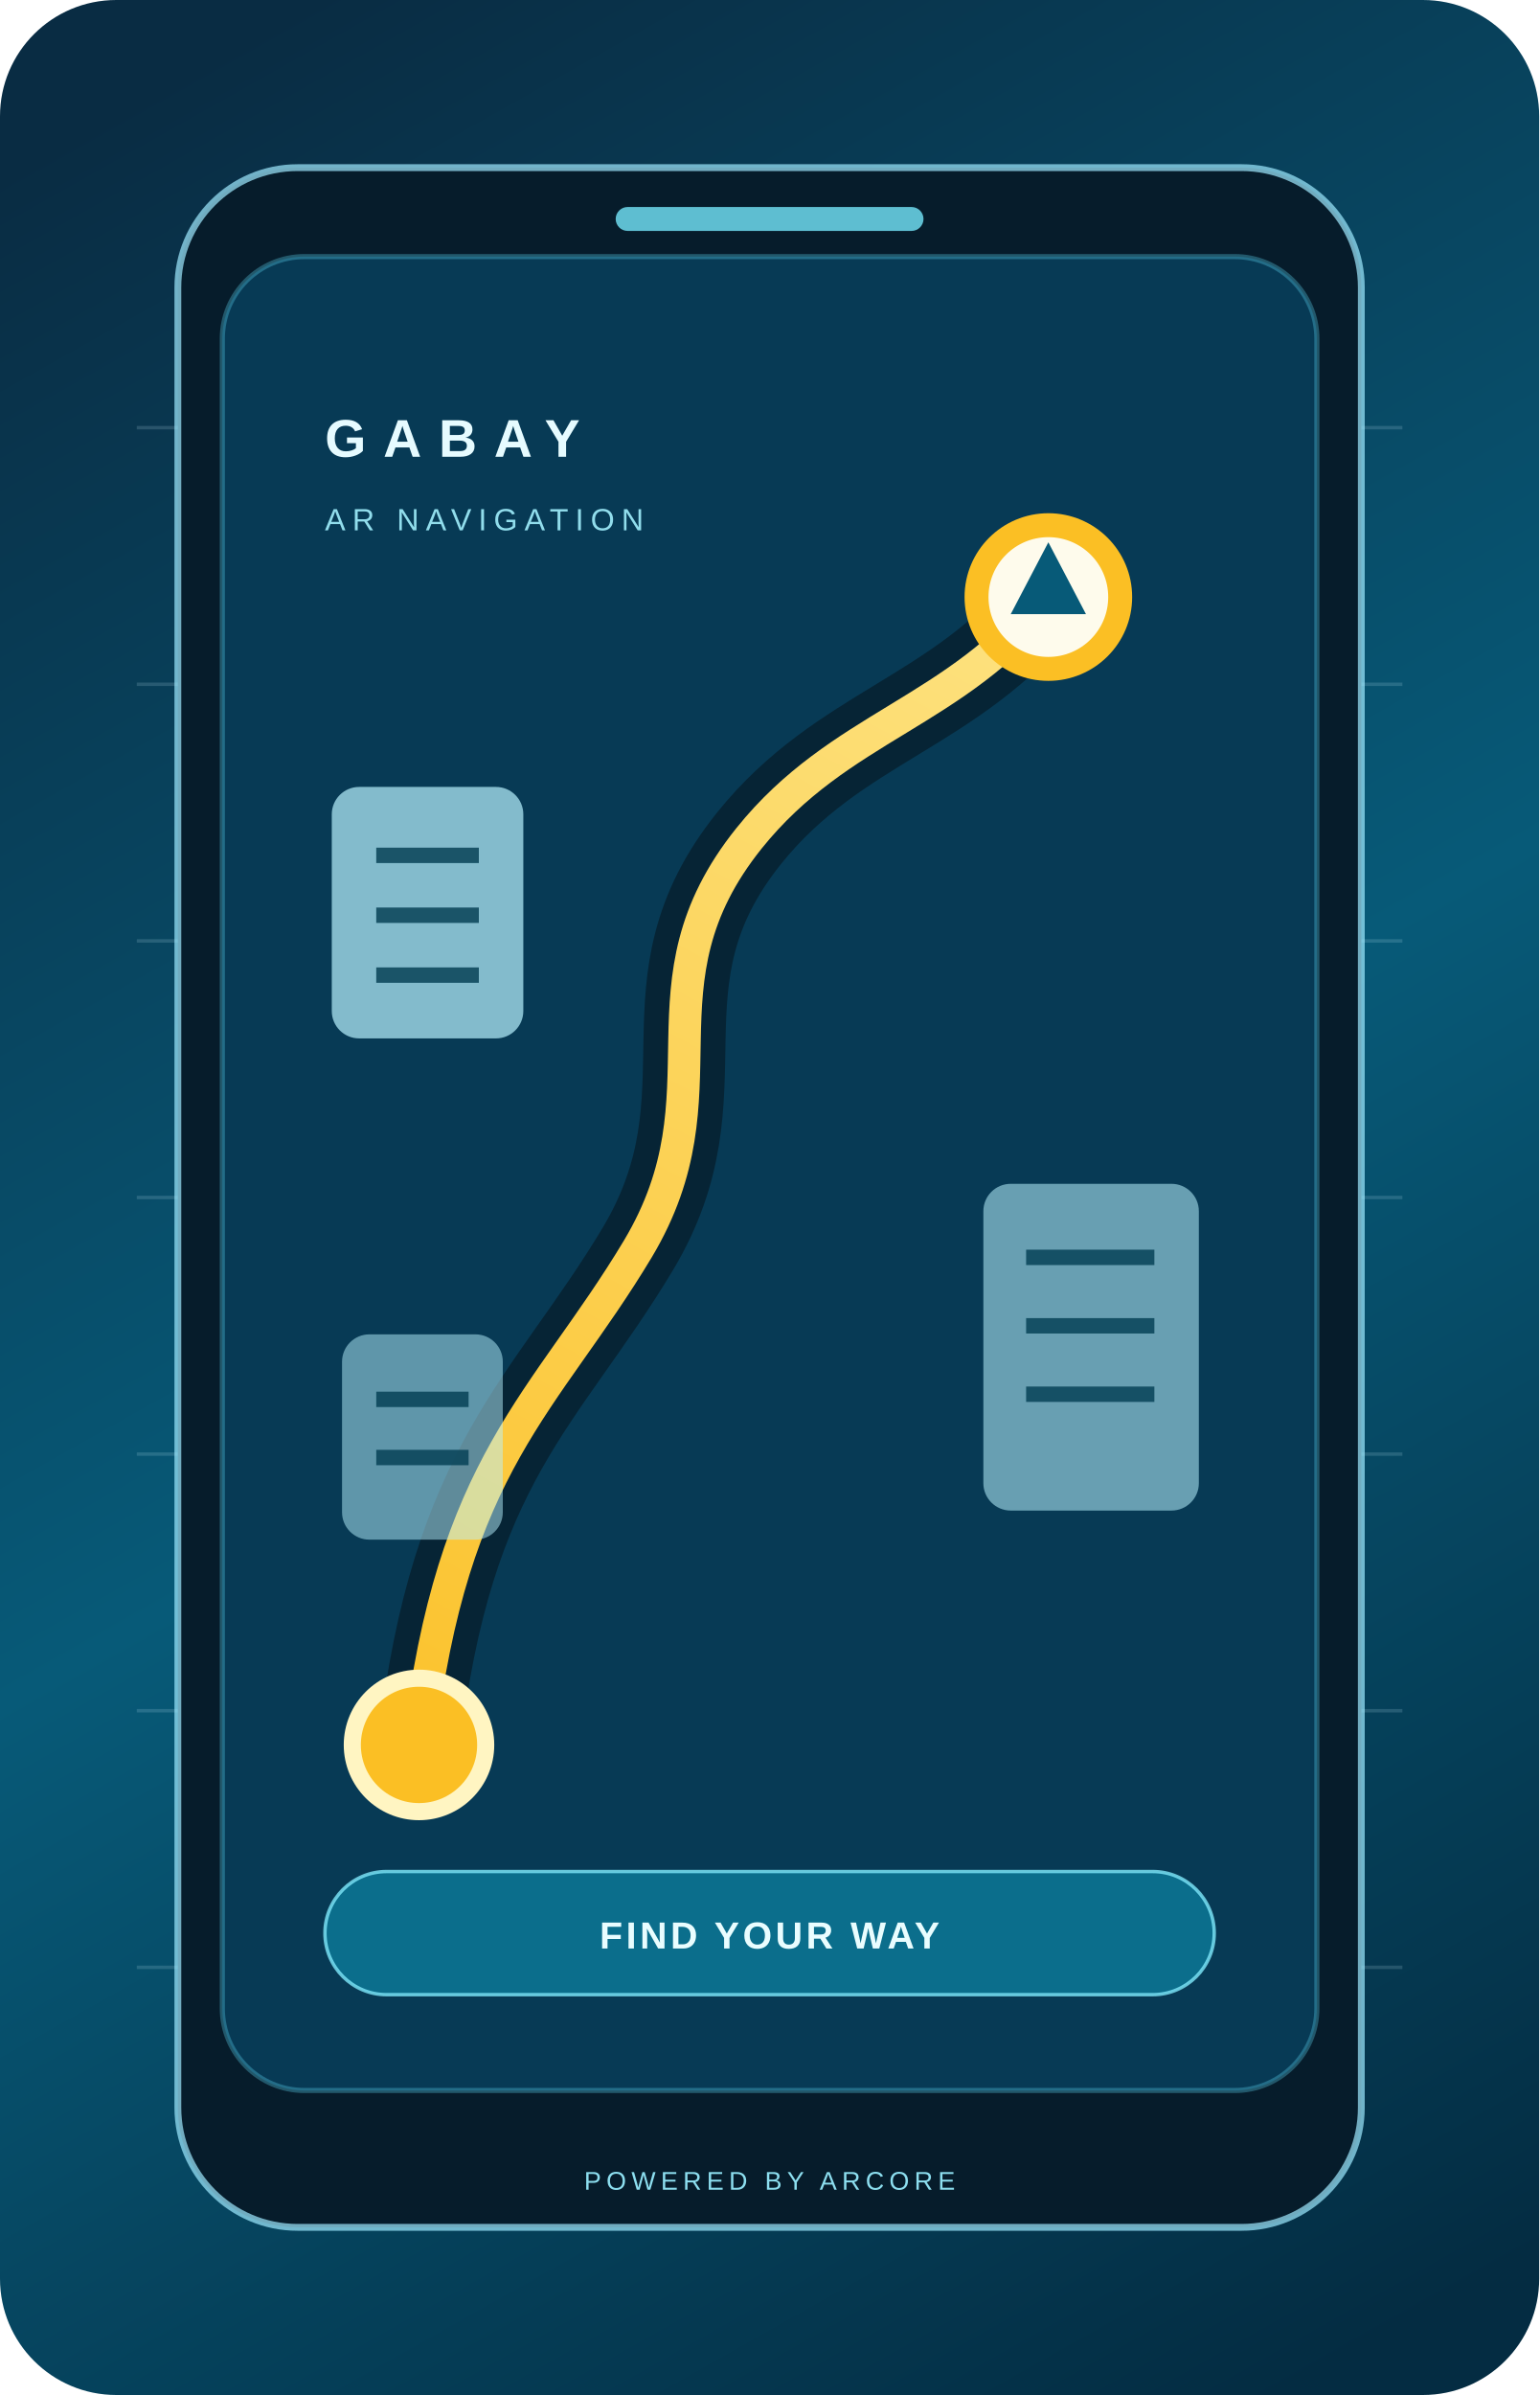
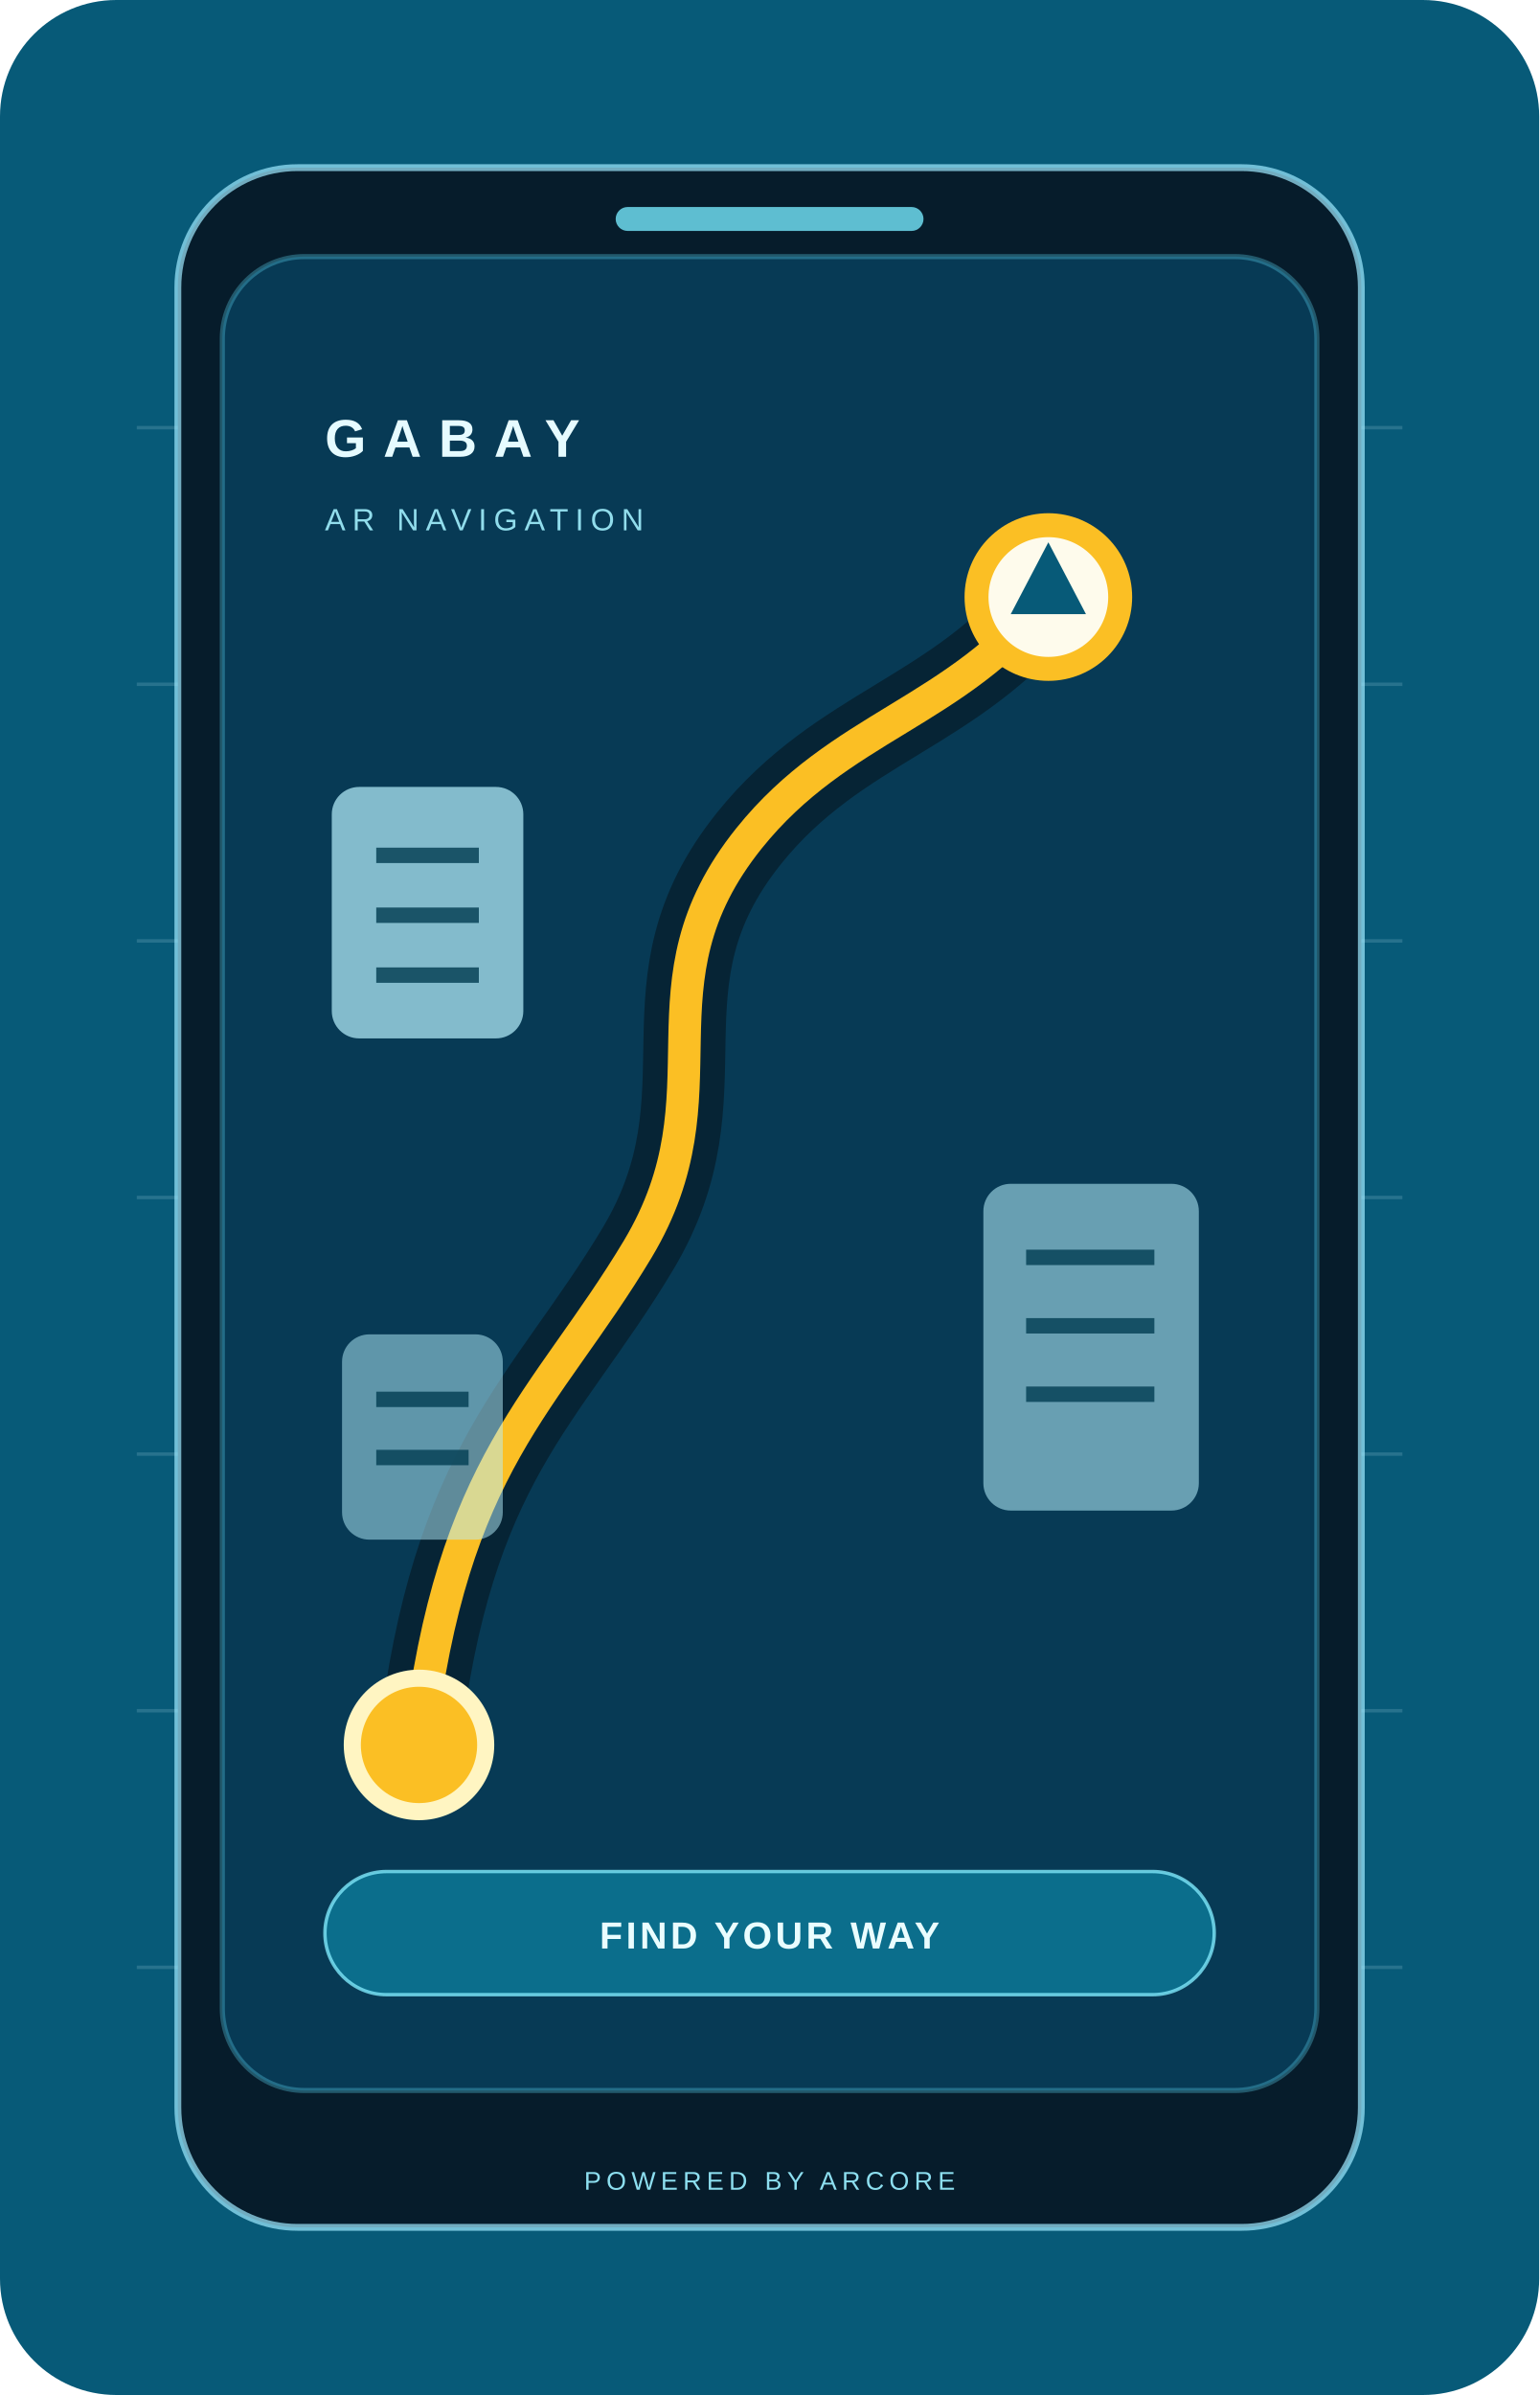
<svg xmlns="http://www.w3.org/2000/svg" width="900" height="1400" viewBox="0 0 900 1400" fill="none">
-   <defs>
-     <linearGradient id="bg" x1="85" y1="55" x2="820" y2="1360" gradientUnits="userSpaceOnUse">
-       <stop stop-color="#092C43" />
-       <stop offset="0.52" stop-color="#075A78" />
-       <stop offset="1" stop-color="#042C42" />
-     </linearGradient>
-     <linearGradient id="route" x1="250" y1="1110" x2="690" y2="290" gradientUnits="userSpaceOnUse">
-       <stop stop-color="#FBBF24" />
-       <stop offset="1" stop-color="#FDE68A" />
-     </linearGradient>
-     <filter id="glow" x="85" y="140" width="730" height="1000" filterUnits="userSpaceOnUse" color-interpolation-filters="sRGB">
-       <feGaussianBlur stdDeviation="19" />
-     </filter>
-   </defs>
-   <rect width="900" height="1400" rx="68" fill="url(#bg)" />
+   <rect width="900" height="1400" rx="68" fill="#075A78" />
  <g opacity="0.16" stroke="#D5F5FF" stroke-width="2">
    <path d="M80 250H820M80 400H820M80 550H820M80 700H820M80 850H820M80 1000H820M80 1150H820" />
    <path d="M150 130V1270M300 130V1270M450 130V1270M600 130V1270M750 130V1270" />
  </g>
-   <circle cx="450" cy="650" r="235" fill="#63DDF5" opacity="0.2" filter="url(#glow)" />
  <rect x="104" y="98" width="692" height="1204" rx="70" fill="#061C2B" stroke="#9FEAFF" stroke-opacity="0.7" stroke-width="4" />
  <rect x="130" y="150" width="640" height="1072" rx="48" fill="#073A55" stroke="#5ED8F3" stroke-opacity="0.32" stroke-width="3" />
  <rect x="360" y="121" width="180" height="14" rx="7" fill="#74E6FA" opacity="0.8" />
  <text x="190" y="267" fill="#E6FBFF" font-family="Arial, Helvetica, sans-serif" font-size="31" font-weight="700" letter-spacing="10">GABAY</text>
  <text x="190" y="310" fill="#91DDEC" font-family="Arial, Helvetica, sans-serif" font-size="18" letter-spacing="4">AR NAVIGATION</text>
  <path d="M245 1020C264 855 319 820 373 730C428 638 369 576 438 490C491 424 559 417 613 349" stroke="#051720" stroke-opacity="0.6" stroke-width="48" stroke-linecap="round" />
-   <path d="M245 1020C264 855 319 820 373 730C428 638 369 576 438 490C491 424 559 417 613 349" stroke="url(#route)" stroke-width="19" stroke-linecap="round" />
+   <path d="M245 1020C264 855 319 820 373 730C428 638 369 576 438 490C491 424 559 417 613 349" stroke="#FBBF24" stroke-width="19" stroke-linecap="round" />
  <circle cx="245" cy="1020" r="39" fill="#FBBF24" stroke="#FFF5C2" stroke-width="10" />
  <circle cx="613" cy="349" r="42" fill="#FEFBEC" stroke="#FBBF24" stroke-width="14" />
  <path d="M613 317L635 359L591 359L613 317Z" fill="#075A78" />
  <g fill="#B8F2FF">
    <rect x="194" y="460" width="112" height="147" rx="16" opacity="0.7" />
    <rect x="575" y="692" width="126" height="191" rx="16" opacity="0.55" />
    <rect x="200" y="780" width="94" height="120" rx="16" opacity="0.5" />
  </g>
  <g stroke="#074257" stroke-width="9" opacity="0.85">
    <path d="M220 500H280M220 535H280M220 570H280M600 735H675M600 775H675M600 815H675M220 818H274M220 852H274" />
  </g>
  <rect x="190" y="1094" width="520" height="72" rx="36" fill="#0B6E8C" stroke="#7EE7FA" stroke-opacity="0.8" stroke-width="2" />
  <text x="450" y="1139" text-anchor="middle" fill="#E9FDFF" font-family="Arial, Helvetica, sans-serif" font-size="22" font-weight="700" letter-spacing="2">FIND YOUR WAY</text>
  <text x="450" y="1280" text-anchor="middle" fill="#8DDFF0" font-family="Arial, Helvetica, sans-serif" font-size="15" letter-spacing="3">POWERED BY ARCORE</text>
</svg>
